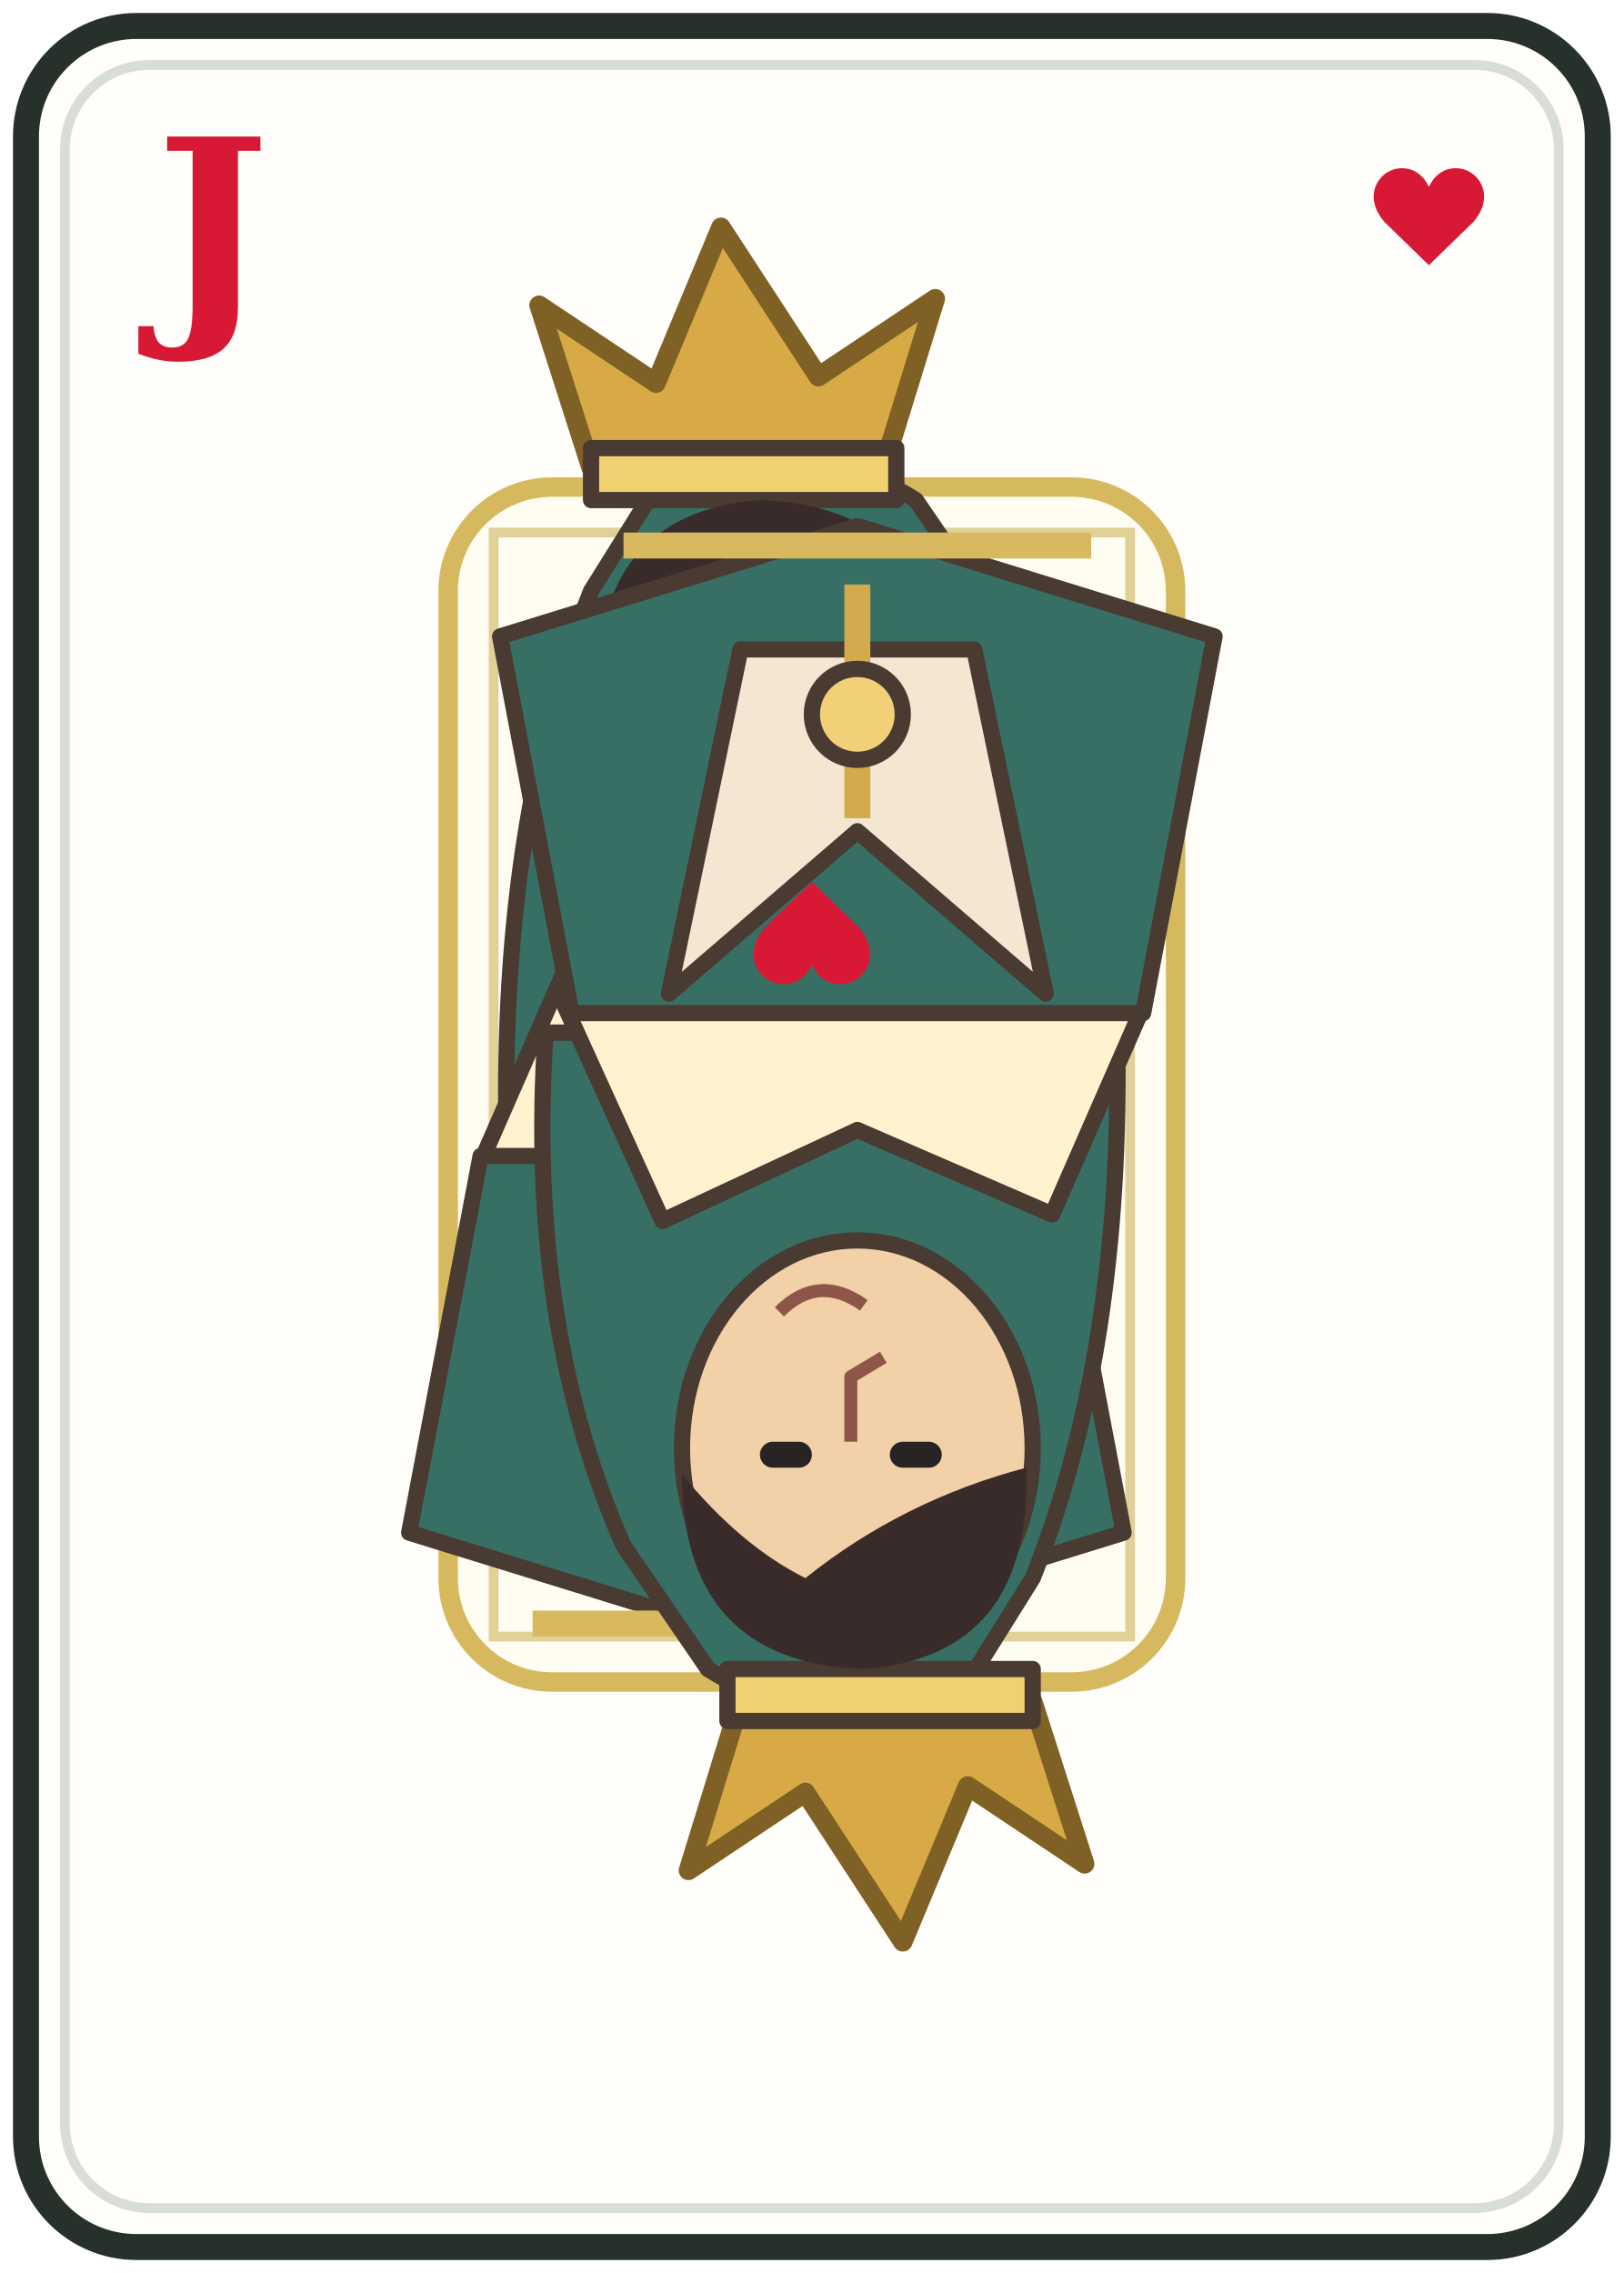
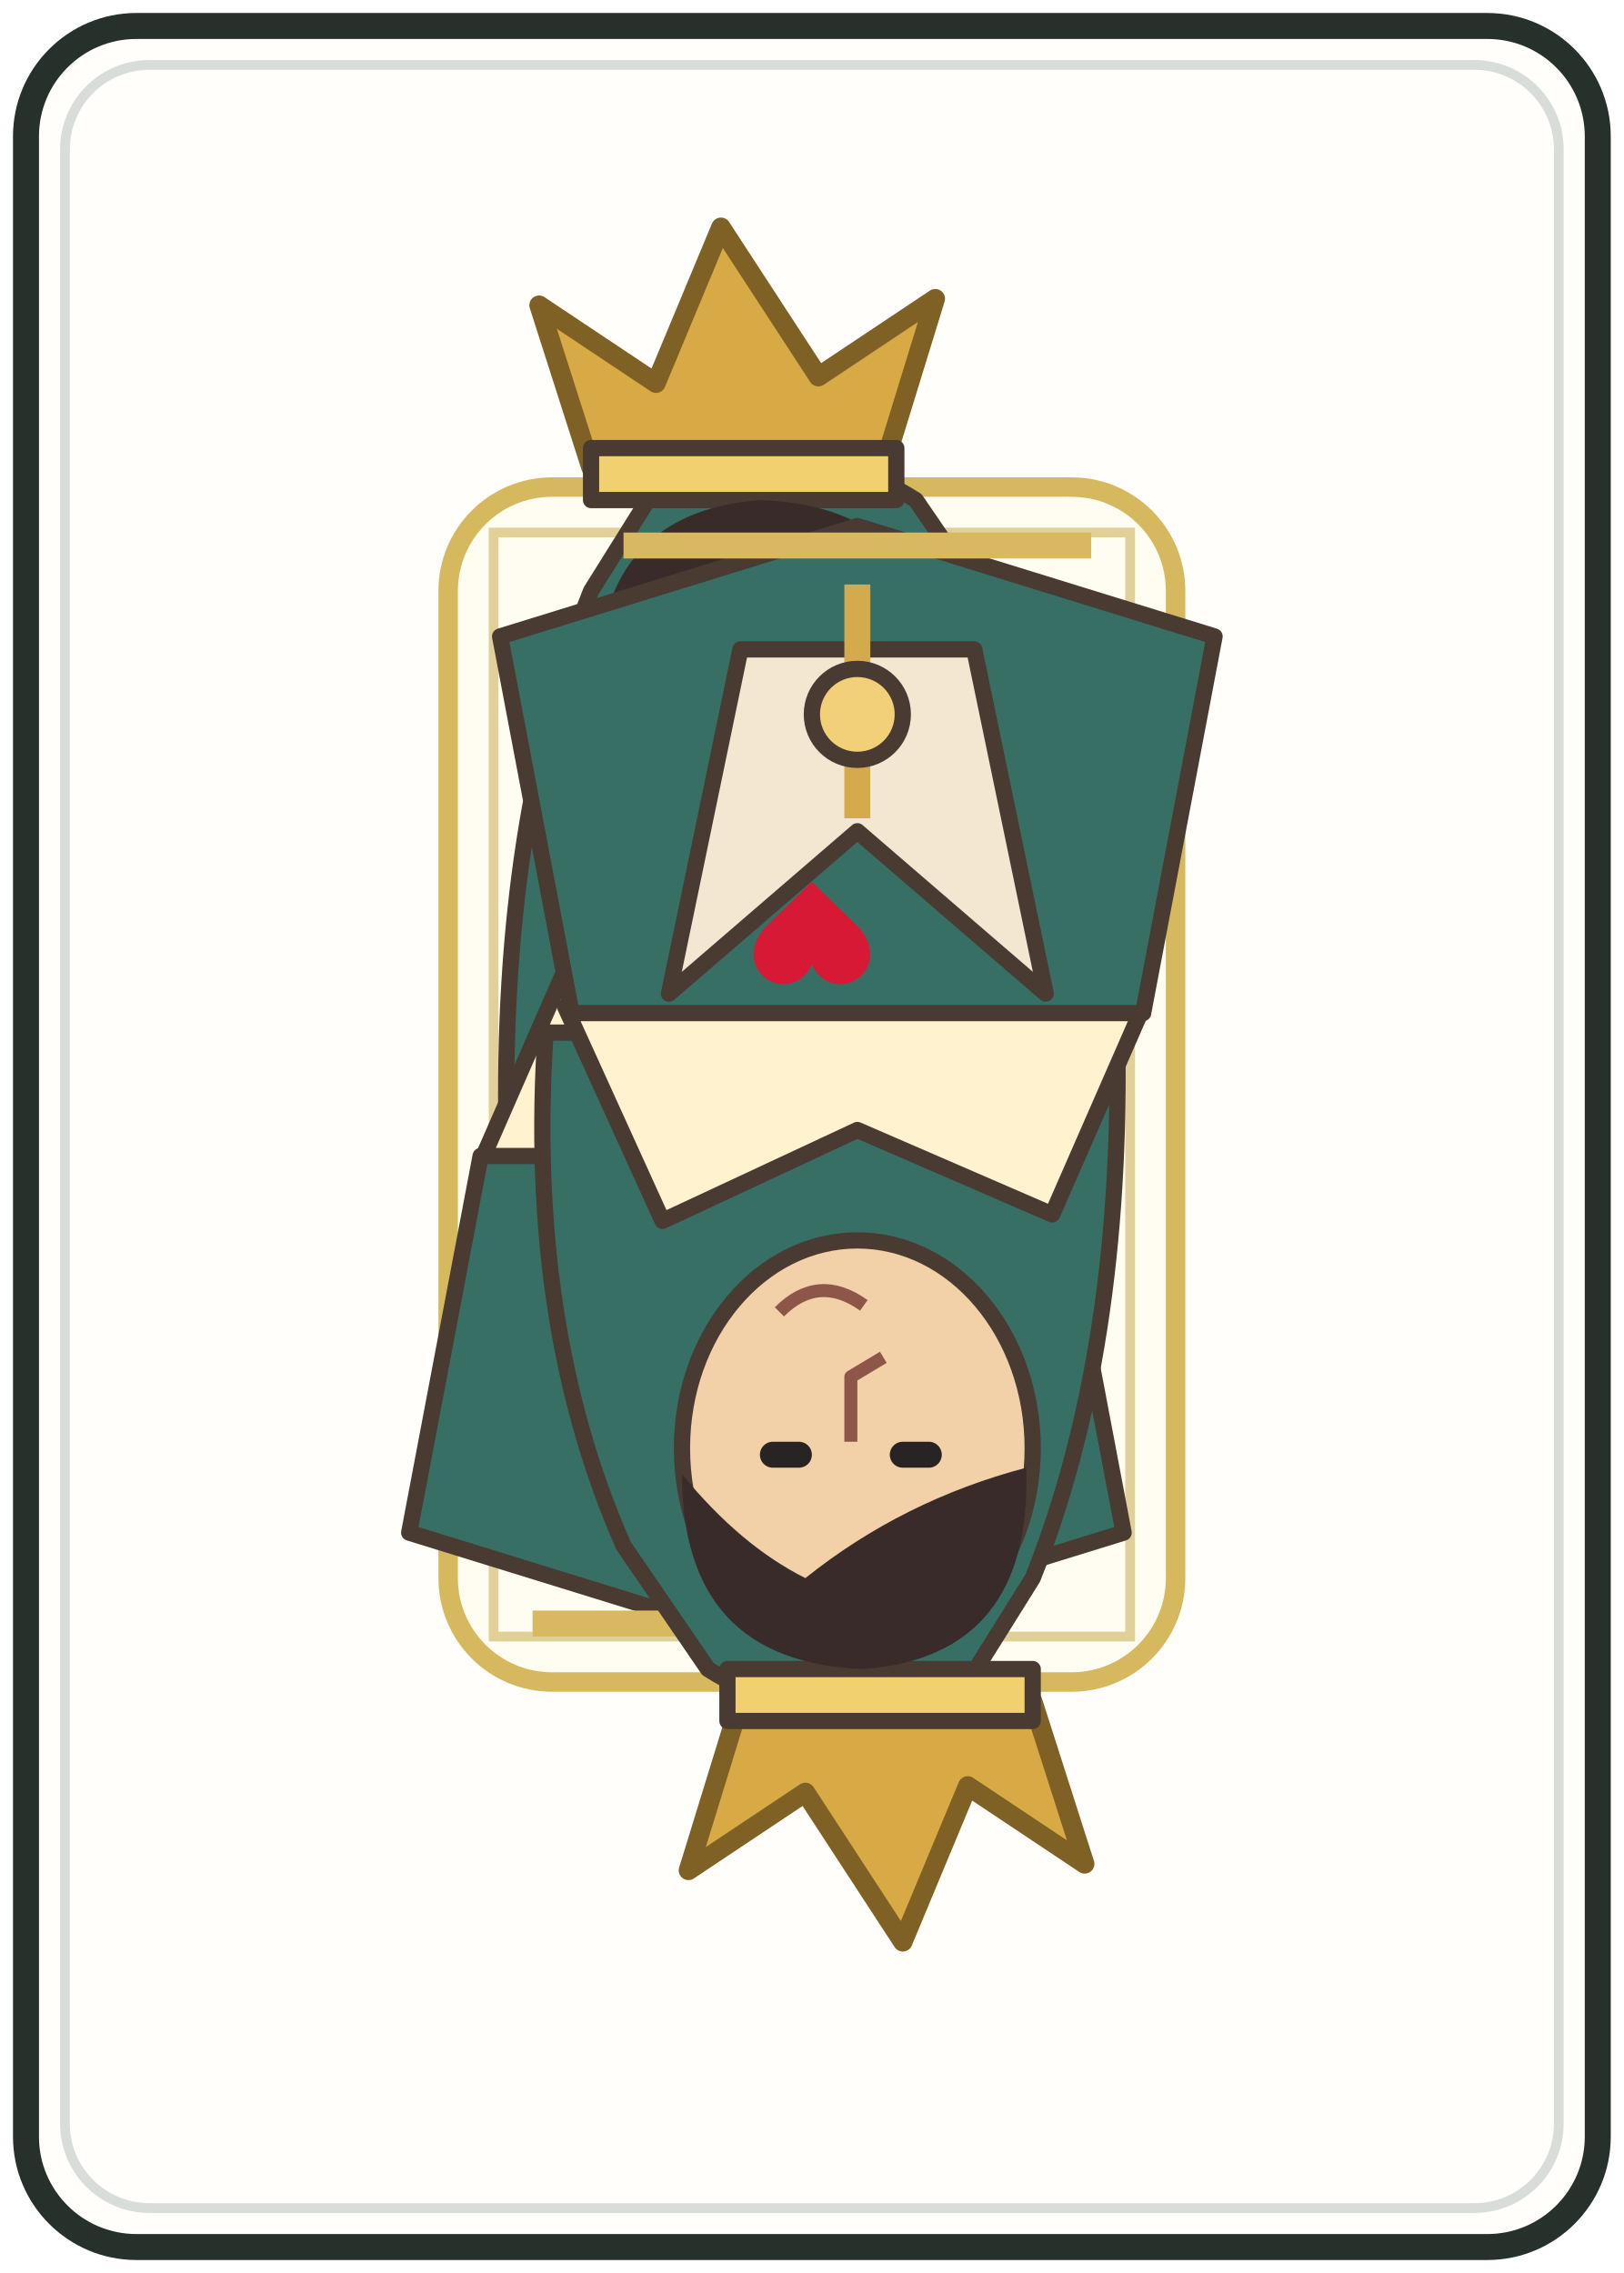
<svg xmlns="http://www.w3.org/2000/svg" width="250" height="350" viewBox="0 0 250 350">
  <rect x="4" y="4" width="242" height="342" rx="17" fill="#fffefb" stroke="#26312c" stroke-width="4" />
  <rect x="10" y="10" width="230" height="330" rx="13" fill="none" stroke="#d8ddd9" stroke-width="1.5" />
-   <text x="24" y="48" font-family="DejaVu Serif,serif" font-weight="bold" font-size="37" fill="#d71936">J</text>
-   <g transform="translate(211.0,25.0) rotate(0 9.0 9.0) scale(0.18)" fill="#d71936">
-     <path d="M50 88 12 51C-8 28 8 5 27 5c11 0 19 7 23 16 4-9 12-16 23-16 19 0 35 23 15 46Z" />
-   </g>
  <rect x="69" y="75" width="112" height="184" rx="16" fill="#fffdf2" stroke="#d6b95f" stroke-width="3" />
  <path d="M76 82h98v170H76z" fill="none" stroke="#e1d098" stroke-width="1.5" />
  <g>
    <g stroke="#493a32" stroke-width="2.5" stroke-linejoin="round">
      <path d="M78 175 Q77 126 91 91 L101 75 Q122 65 141 77 L154 96 Q169 130 166 175Z" fill="#376f65" />
      <path d="M91 72 83 47l18 12 10-24 15 23 18-12-8 26Z" fill="#d8aa46" stroke="#806125" stroke-width="3" />
      <path d="M91 69h47v8H91Z" fill="#f1d16f" />
      <ellipse cx="118" cy="111" rx="27" ry="32" fill="#f2d0a8" />
      <path d="M92 108 Q91 79 117 77 Q145 78 145 107 Q136 96 126 91 Q111 103 92 108Z" fill="#392b29" stroke="none" />
      <path d="M107 110h4m16 0h4" stroke="#292424" stroke-width="4" stroke-linecap="round" />
      <path d="M119 112v10l-5 3m3 8q7 5 13-1" fill="none" stroke="#8d5648" stroke-width="2" />
      <path d="M88 147 118 160 148 146 163 179H74Z" fill="#fff2ce" />
      <path d="M74 178h88l11 58-55 17-55-17Z" fill="#376f65" />
      <path d="m89 181 29 25 29-25-11 53h-36Z" fill="#f3e7d2" />
      <path d="M118 208v36" stroke="#d3aa4c" stroke-width="4" />
      <circle cx="118" cy="224" r="7" fill="#f2d078" />
      <g stroke="none">
        <g transform="translate(115.5,181.5) rotate(0 9.5 9.5) scale(0.19)" fill="#d71936">
          <path d="M50 88 12 51C-8 28 8 5 27 5c11 0 19 7 23 16 4-9 12-16 23-16 19 0 35 23 15 46Z" />
        </g>
      </g>
      <path d="M82 250h72" stroke="#d9b960" stroke-width="4" />
    </g>
  </g>
  <g transform="rotate(180 125 167)">
    <g stroke="#493a32" stroke-width="2.5" stroke-linejoin="round">
      <path d="M78 175 Q77 126 91 91 L101 75 Q122 65 141 77 L154 96 Q169 130 166 175Z" fill="#376f65" />
      <path d="M91 72 83 47l18 12 10-24 15 23 18-12-8 26Z" fill="#d8aa46" stroke="#806125" stroke-width="3" />
      <path d="M91 69h47v8H91Z" fill="#f1d16f" />
      <ellipse cx="118" cy="111" rx="27" ry="32" fill="#f2d0a8" />
      <path d="M92 108 Q91 79 117 77 Q145 78 145 107 Q136 96 126 91 Q111 103 92 108Z" fill="#392b29" stroke="none" />
      <path d="M107 110h4m16 0h4" stroke="#292424" stroke-width="4" stroke-linecap="round" />
      <path d="M119 112v10l-5 3m3 8q7 5 13-1" fill="none" stroke="#8d5648" stroke-width="2" />
      <path d="M88 147 118 160 148 146 163 179H74Z" fill="#fff2ce" />
      <path d="M74 178h88l11 58-55 17-55-17Z" fill="#376f65" />
      <path d="m89 181 29 25 29-25-11 53h-36Z" fill="#f3e7d2" />
      <path d="M118 208v36" stroke="#d3aa4c" stroke-width="4" />
      <circle cx="118" cy="224" r="7" fill="#f2d078" />
      <g stroke="none">
        <g transform="translate(115.5,181.5) rotate(0 9.5 9.5) scale(0.19)" fill="#d71936">
          <path d="M50 88 12 51C-8 28 8 5 27 5c11 0 19 7 23 16 4-9 12-16 23-16 19 0 35 23 15 46Z" />
        </g>
      </g>
      <path d="M82 250h72" stroke="#d9b960" stroke-width="4" />
    </g>
  </g>
</svg>
